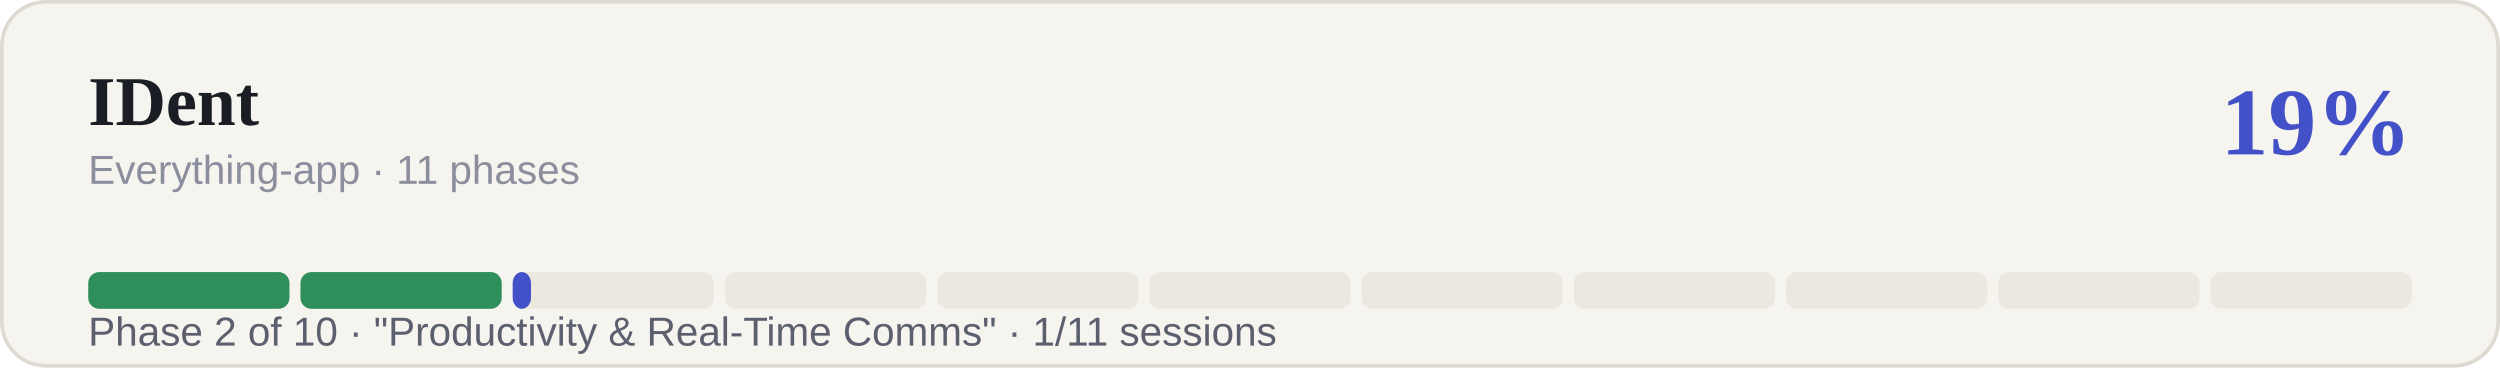
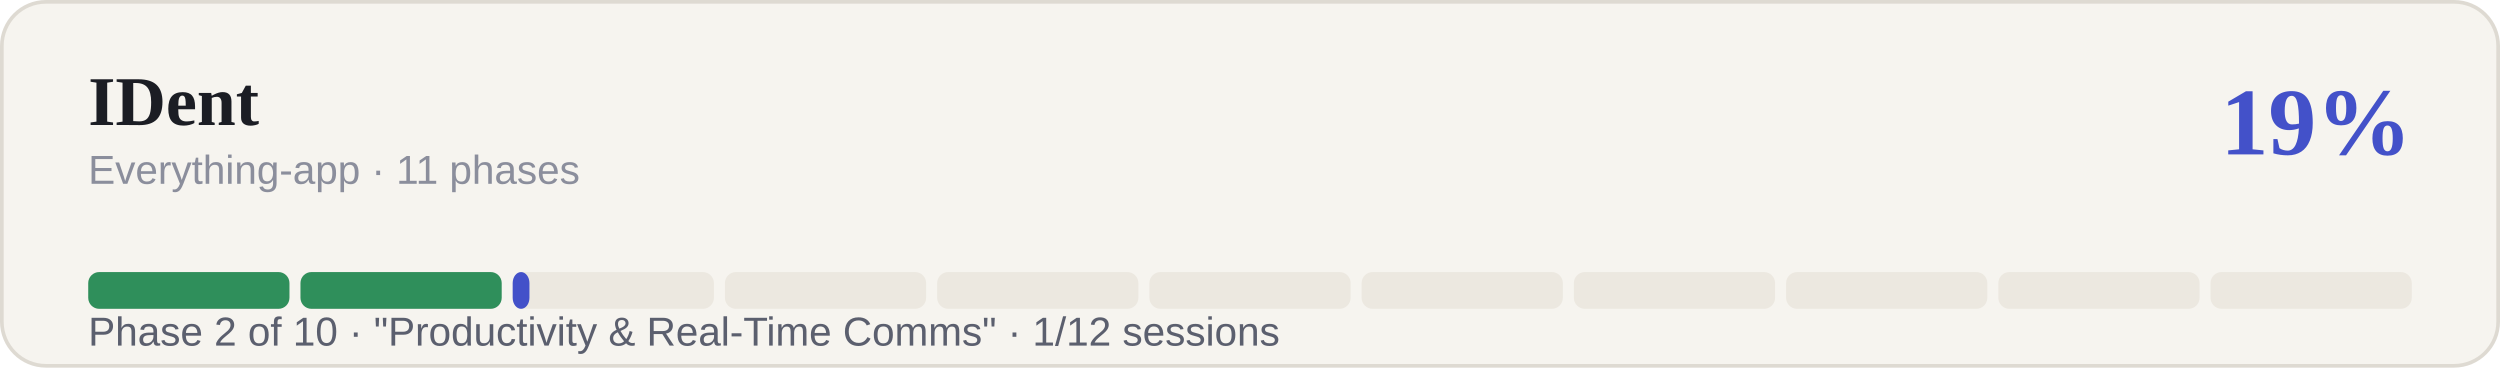
<svg xmlns="http://www.w3.org/2000/svg" viewBox="0 0 680 100" width="680" height="100" role="img" aria-label="IDent roadmap progress: 19%">
  <style>
    .bg { fill: #f6f4ef; }
    .card-border { stroke: #dedad2; }
    .ink { fill: #1b1d24; }
    .ink-soft { fill: #5b5f6e; }
    .ink-faint { fill: #8b8e9c; }
    .seg-bg { fill: #ece8e0; }
    .seg-done { fill: #2f8f5b; }
    .seg-current { fill: #4351c9; }
    .pct { fill: #4351c9; }
    text { font-family: -apple-system, "Segoe UI", "Helvetica Neue", Arial, sans-serif; }
    .serif { font-family: Georgia, "Times New Roman", serif; }
    @media (prefers-color-scheme: dark) {
      .bg { fill: #131318; }
      .card-border { stroke: #2c2d38; }
      .ink { fill: #edecf1; }
      .ink-soft { fill: #a3a3b4; }
      .ink-faint { fill: #6f7180; }
      .seg-bg { fill: #232430; }
      .seg-done { fill: #5fcf93; }
      .seg-current { fill: #93a2ff; }
      .pct { fill: #93a2ff; }
    }
  </style>
  <rect x="0.5" y="0.5" width="679" height="99" rx="12" class="bg card-border" stroke-width="1" />
  <text x="24" y="34" class="serif ink" font-size="19" font-weight="600">IDent</text>
  <text x="24" y="50" class="ink-faint" font-size="11">Everything-app · 11 phases</text>
  <text x="656" y="42" text-anchor="end" class="serif pct" font-size="26" font-weight="600">19%</text>
  <rect x="24.00" y="74" width="54.73" height="10" rx="3" class="seg-bg" />
  <rect x="24.00" y="74" width="54.73" height="10" rx="3" class="seg-done" />
  <rect x="81.73" y="74" width="54.73" height="10" rx="3" class="seg-bg" />
  <rect x="81.73" y="74" width="54.73" height="10" rx="3" class="seg-done" />
  <rect x="139.45" y="74" width="54.73" height="10" rx="3" class="seg-bg" />
-   <rect x="139.45" y="74" width="4.98" height="10" rx="3" class="seg-current" />
+   <rect x="139.45" y="74" width="4.56" height="10" rx="3" class="seg-current" />
  <rect x="197.18" y="74" width="54.73" height="10" rx="3" class="seg-bg" />
  <rect x="254.91" y="74" width="54.73" height="10" rx="3" class="seg-bg" />
  <rect x="312.64" y="74" width="54.73" height="10" rx="3" class="seg-bg" />
  <rect x="370.36" y="74" width="54.73" height="10" rx="3" class="seg-bg" />
  <rect x="428.09" y="74" width="54.73" height="10" rx="3" class="seg-bg" />
  <rect x="485.82" y="74" width="54.73" height="10" rx="3" class="seg-bg" />
  <rect x="543.55" y="74" width="54.73" height="10" rx="3" class="seg-bg" />
  <rect x="601.27" y="74" width="54.73" height="10" rx="3" class="seg-bg" />
-   <text x="24" y="94" class="ink-soft" font-size="11">Phase 2 of 10 · "Productivity &amp; Real-Time Comms" · 1/11 sessions</text>
+   <text x="24" y="94" class="ink-soft" font-size="11">Phase 2 of 10 · "Productivity &amp; Real-Time Comms" · 1/12 sessions</text>
</svg>
